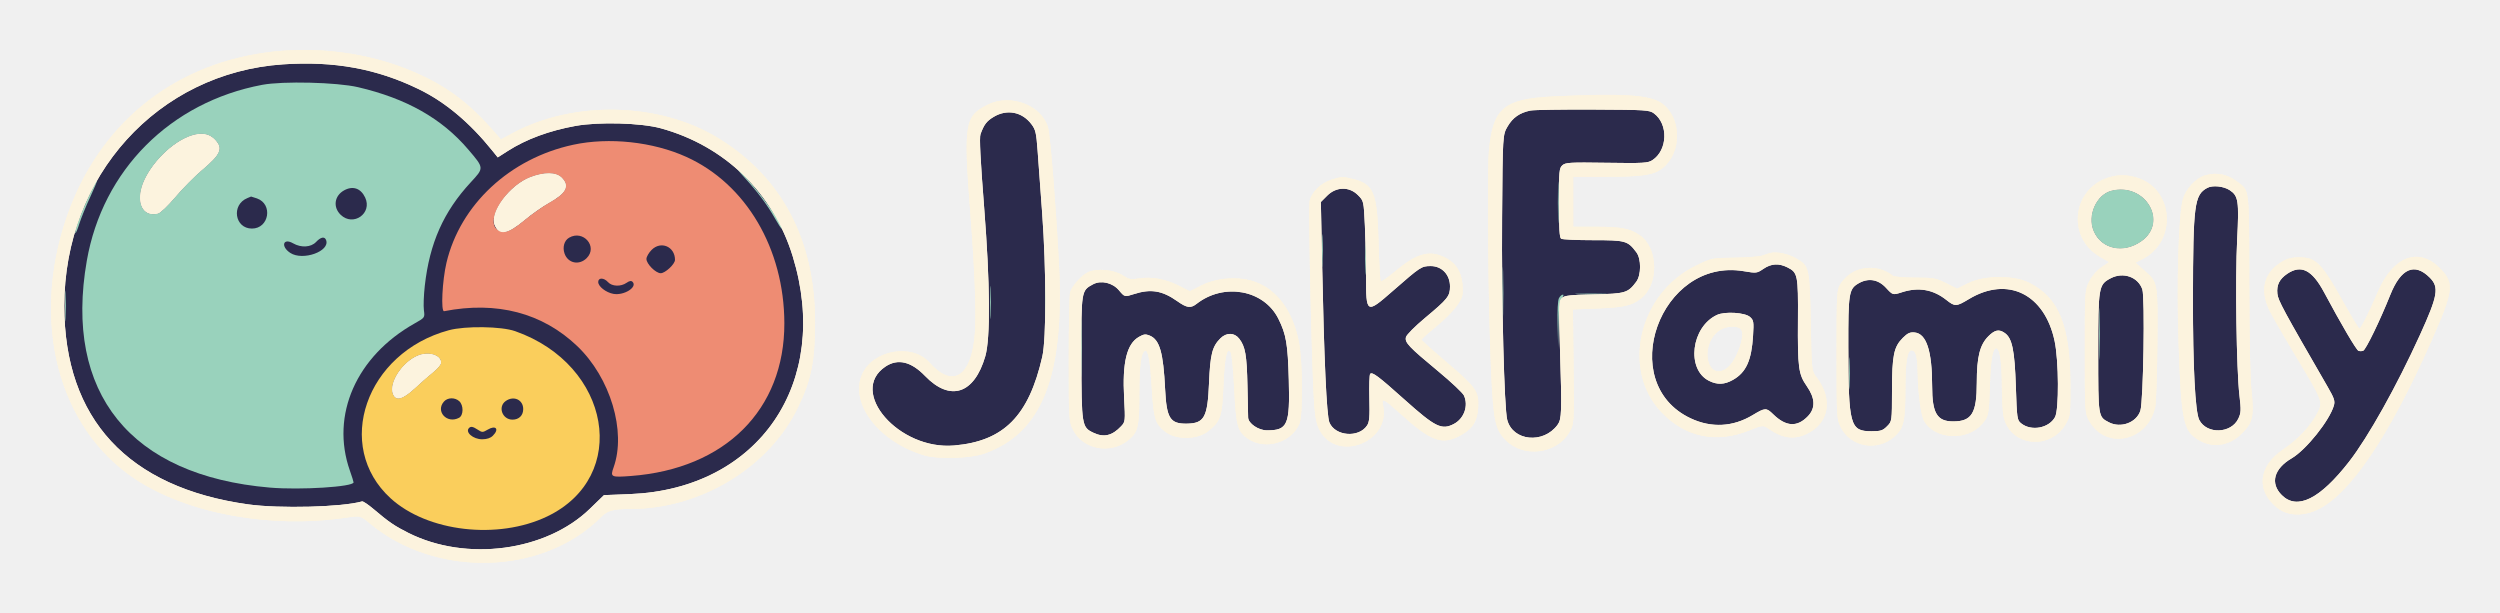
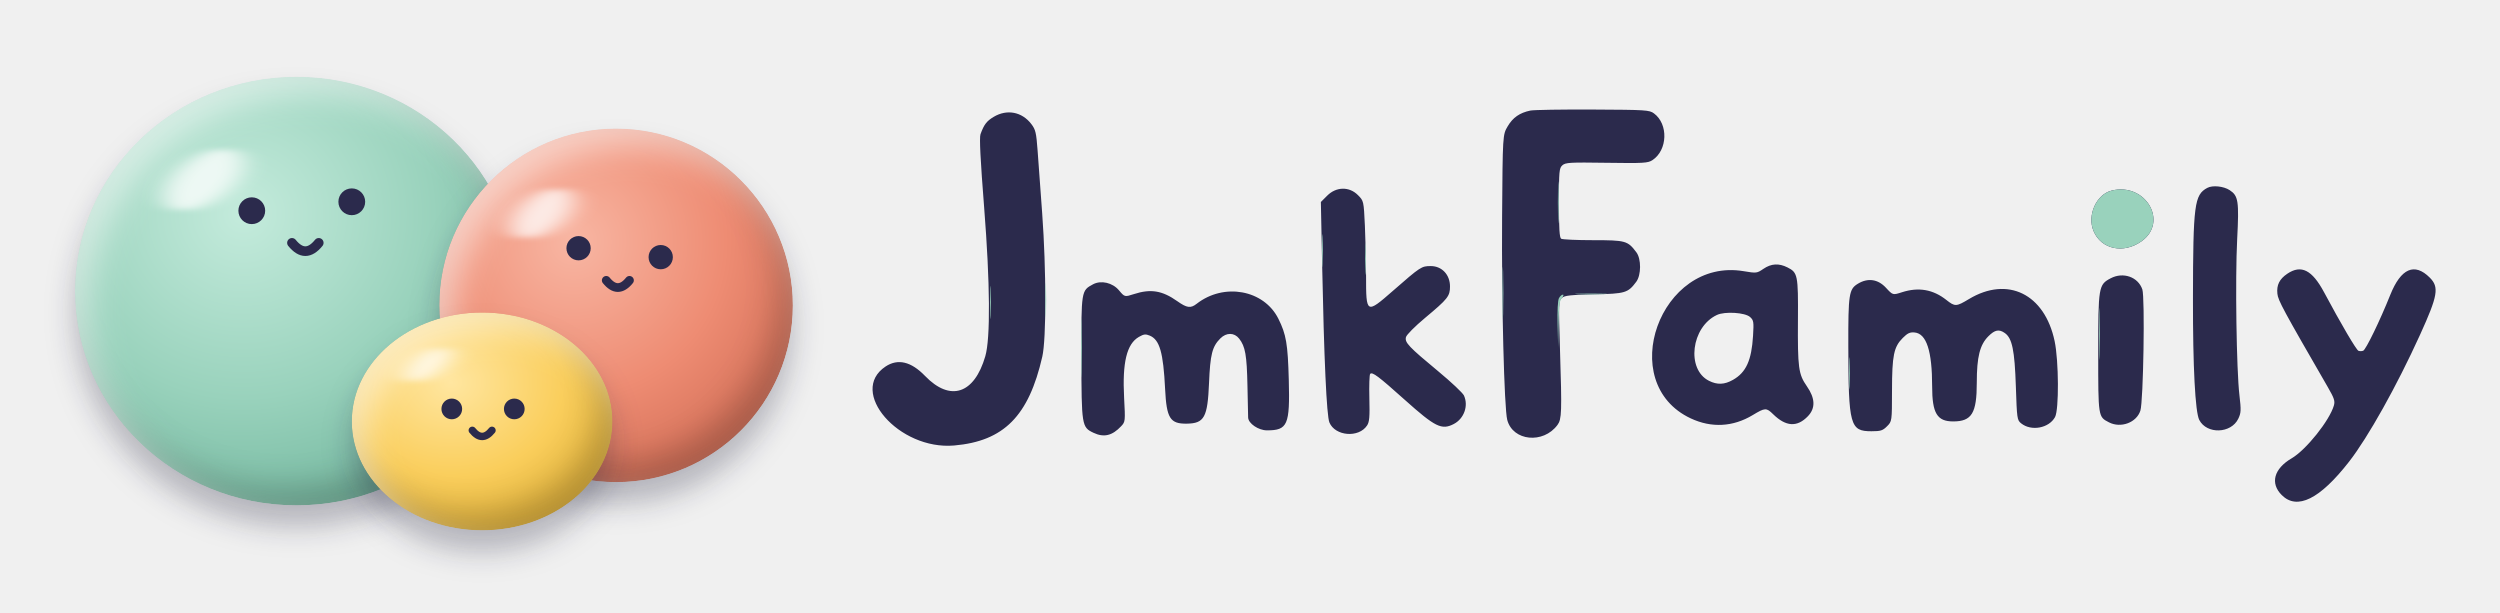
<svg xmlns="http://www.w3.org/2000/svg" viewBox="0 0 1400 343" role="img" aria-label="JmkFamily">
+   <defs>
+     <radialGradient id="lgt" cx="38%" cy="32%" r="78%">
+       <stop offset="0" stop-color="#C4EBDC" />
+       <stop offset=".55" stop-color="#99D2BC" />
+       <stop offset="1" stop-color="#6FB49B" />
+     </radialGradient>
+     <radialGradient id="lgc" cx="38%" cy="32%" r="78%">
+       <stop offset="0" stop-color="#F8B6A3" />
+       <stop offset=".55" stop-color="#EE8C73" />
+       <stop offset="1" stop-color="#CF6A52" />
+     </radialGradient>
+     <radialGradient id="lgy" cx="38%" cy="32%" r="78%">
+       <stop offset="0" stop-color="#FFE6A0" />
+       <stop offset=".55" stop-color="#FACE5C" />
+       <stop offset="1" stop-color="#DFAE33" />
+     </radialGradient>
+     <filter id="lclay" x="-20%" y="-20%" width="140%" height="150%" color-interpolation-filters="sRGB">
+       <feGaussianBlur in="SourceAlpha" stdDeviation="9" result="b" />
+       <feOffset in="b" dx="-7" dy="-9" result="o1" />
+       <feComposite in="SourceAlpha" in2="o1" operator="out" result="sh" />
+       <feFlood flood-color="#000" flood-opacity=".22" />
+       <feComposite in2="sh" operator="in" result="inShadow" />
+       <feOffset in="b" dx="8" dy="10" result="o2" />
+       <feComposite in="SourceAlpha" in2="o2" operator="out" result="hl" />
+       <feFlood flood-color="#fff" flood-opacity=".55" />
+       <feComposite in2="hl" operator="in" result="inLight" />
+       <feMerge>
+         <feMergeNode in="SourceGraphic" />
+         <feMergeNode in="inShadow" />
+         <feMergeNode in="inLight" />
+       </feMerge>
+       <feComposite in2="SourceAlpha" operator="in" />
+     </filter>
+     <filter id="ldrop" x="-30%" y="-30%" width="160%" height="170%">
+       <feGaussianBlur stdDeviation="8" />
+     </filter>
+     <filter id="lsoft" x="-50%" y="-50%" width="200%" height="200%">
+       <feGaussianBlur stdDeviation="5" />
+     </filter>
+   </defs>
  <g id="symbol">
-     <path fill="#FCF3DE" fill-rule="evenodd" d="M 148.500 29.479 C 95.576 36.925, 55.227 70.210, 37.546 121.008 C 17.051 179.887, 32.443 239.487, 75.539 268.126 C 104.832 287.593, 151.175 296.136, 193.686 289.906 C 201.872 288.707, 201.872 288.707, 206.948 292.956 C 243.930 323.919, 304.122 322.303, 336.659 289.474 C 340.242 285.858, 343.377 285, 352.994 285 C 392.405 285, 430.781 261.692, 446.960 227.928 C 454.282 212.647, 456.347 202.414, 456.429 181 C 456.607 134.659, 437.874 99.001, 401.878 77.161 C 369.103 57.277, 321.608 56.141, 287.331 74.424 L 280.500 78.067 277.652 74.784 C 263.020 57.914, 250.685 48.580, 232.497 40.615 C 207.177 29.526, 176.793 25.498, 148.500 29.479" />
-     <path fill="#2B2A4C" fill-rule="evenodd" d="M 158.500 36.032 C 88.375 40.766, 35.967 98.660, 36.006 171.349 C 36.039 234.639, 71.651 273.063, 138.977 282.453 C 156.636 284.916, 191.506 284.008, 202.770 280.792 C 203.333 280.632, 206.203 282.547, 209.147 285.048 C 217.701 292.316, 221.039 294.597, 228.818 298.488 C 261.174 314.676, 305.728 308.741, 330.274 284.973 L 338.216 277.283 352.858 276.697 C 424.957 273.814, 465.698 214.214, 443.908 143.500 C 432.947 107.930, 405.937 81.724, 370.054 71.845 C 359.021 68.808, 335.426 68.147, 322.312 70.508 C 307.647 73.149, 294.690 77.938, 284.393 84.525 L 278.741 88.141 275.663 84.321 C 262.968 68.563, 249.261 57.107, 234.535 49.945 C 210.901 38.453, 187.116 34.101, 158.500 36.032 M 103.216 77.580 C 92.190 83.074, 81.255 96.034, 78.948 106.340 C 76.897 115.509, 81.132 121.439, 88.425 119.608 C 89.806 119.261, 94.029 115.232, 98.233 110.250 C 102.293 105.437, 108.932 98.718, 112.986 95.319 C 123.769 86.275, 125.119 82.965, 120.077 77.923 C 116.229 74.075, 110.483 73.958, 103.216 77.580 M 297 99.213 C 285.461 103.638, 274.060 118.903, 276.998 125.994 C 279.524 132.094, 284.061 131.304, 293.947 123.045 C 297.785 119.838, 303.851 115.578, 307.426 113.579 C 317.188 108.119, 319.206 104.115, 314.545 99.455 C 311.403 96.313, 304.801 96.222, 297 99.213 M 234.202 199.049 C 225.380 202.589, 217.651 214.321, 220.026 220.568 C 221.634 224.798, 225.503 223.770, 232.507 217.250 C 235.905 214.088, 240.555 210.012, 242.842 208.194 C 245.129 206.375, 247 204.082, 247 203.099 C 247 198.841, 240.134 196.669, 234.202 199.049" />
-     <path fill="#99D2BC" fill-rule="evenodd" d="M 146.834 47.508 C 95.385 57.209, 57.466 95.245, 48.609 146.037 C 35.688 220.130, 73.041 266.394, 151.164 273.057 C 168.179 274.508, 198 272.633, 198 270.113 C 198 269.738, 197.070 266.784, 195.933 263.549 C 185.003 232.452, 199.518 199.475, 232.223 181.100 C 237.946 177.884, 237.946 177.884, 237.381 173.692 C 237.070 171.386, 237.298 165.225, 237.888 160 C 240.585 136.102, 248.383 118.551, 263.608 102.106 C 271.143 93.967, 271.162 94.207, 262.210 83.703 C 247.427 66.355, 227.585 55.139, 200.500 48.821 C 188.668 46.060, 158.435 45.321, 146.834 47.508 M 103.216 77.580 C 92.190 83.074, 81.255 96.034, 78.948 106.340 C 76.897 115.509, 81.132 121.439, 88.425 119.608 C 89.806 119.261, 94.029 115.232, 98.233 110.250 C 102.293 105.437, 108.932 98.718, 112.986 95.319 C 123.769 86.275, 125.119 82.965, 120.077 77.923 C 116.229 74.075, 110.483 73.958, 103.216 77.580 M 416.774 99.264 C 424.325 107.523, 429.684 114.699, 433.957 122.270 C 435.736 125.422, 437.403 128, 437.663 128 C 440.341 128, 423.072 104.115, 414.888 96.500 C 412.228 94.024, 412.946 95.077, 416.774 99.264 M 49.569 110.250 C 45.085 119.910, 41.494 129.828, 42.219 130.553 C 42.452 130.785, 43.452 128.394, 44.441 125.238 C 45.431 122.082, 48.180 115.338, 50.552 110.250 C 52.923 105.162, 54.638 101, 54.363 101 C 54.088 101, 51.931 105.162, 49.569 110.250 M 192.775 106.559 C 187.241 109.562, 186.317 116.014, 190.805 120.313 C 197.866 127.078, 208.662 119.411, 204.481 110.601 C 202.030 105.436, 197.639 103.919, 192.775 106.559 M 138.500 110.945 C 129.401 114.670, 131.421 128, 141.085 128 C 150.713 128, 152.984 114.282, 143.881 111.108 C 142.132 110.499, 140.656 110.029, 140.601 110.063 C 140.545 110.098, 139.600 110.495, 138.500 110.945 M 177 135.500 C 174.150 138.534, 168.654 138.856, 164.124 136.257 C 158.512 133.036, 157.059 138.027, 162.560 141.631 C 169.581 146.232, 185.011 140.683, 182.608 134.422 C 181.789 132.287, 179.628 132.703, 177 135.500 M 36.395 171.500 C 36.396 179.200, 36.553 182.218, 36.743 178.206 C 36.934 174.195, 36.932 167.895, 36.741 164.206 C 36.549 160.518, 36.393 163.800, 36.395 171.500" />
-     <path fill="#EE8C73" fill-rule="evenodd" d="M 321 81.059 C 285.542 88.695, 257.720 114.588, 250.028 147.112 C 247.659 157.126, 246.802 174.636, 248.699 174.267 C 278.238 168.526, 303.747 175.217, 323.253 193.822 C 341.799 211.512, 350.817 241.583, 343.617 261.724 C 341.670 267.172, 342.128 267.399, 353.350 266.550 C 406.106 262.561, 439.353 229.443, 439.238 180.997 C 439.140 139.262, 417.807 103.030, 384.421 87.892 C 365.644 79.378, 341.091 76.733, 321 81.059 M 297 99.213 C 282.595 104.737, 270.639 125.144, 279.454 129.161 C 283.100 130.822, 285.978 129.607, 294.082 122.983 C 298.162 119.648, 304.296 115.350, 307.713 113.432 C 317.185 108.114, 319.161 104.070, 314.545 99.455 C 311.403 96.313, 304.801 96.222, 297 99.213 M 318.695 133.111 C 315.980 134.690, 314.905 138.429, 316.144 141.984 C 318.050 147.452, 324.340 148.751, 328.545 144.545 C 334.947 138.144, 326.632 128.493, 318.695 133.111 M 364.923 139.923 C 363.315 141.531, 362 143.815, 362 145 C 362 147.784, 367.216 153, 370 153 C 372.532 153, 378 147.881, 378 145.511 C 378 138.090, 370.122 134.724, 364.923 139.923 M 335 157.927 C 335 160.406, 339.292 163.776, 343.440 164.555 C 349.361 165.666, 357.178 160.778, 354.217 157.817 C 353.486 157.086, 352.471 157.257, 350.862 158.384 C 347.666 160.623, 342.707 160.439, 340.500 158 C 338.156 155.410, 335 155.369, 335 157.927" />
-     <path fill="#FACE5C" fill-rule="evenodd" d="M 251.322 184.935 C 204.864 197.480, 186.735 249.795, 218.717 279.024 C 239.325 297.859, 278.841 302.443, 306.441 289.199 C 353.005 266.856, 342.194 204.340, 288.500 185.456 C 280.726 182.722, 260.562 182.440, 251.322 184.935 M 234.202 199.049 C 225.380 202.589, 217.651 214.321, 220.026 220.568 C 221.634 224.798, 225.503 223.770, 232.507 217.250 C 235.905 214.088, 240.555 210.012, 242.842 208.194 C 245.129 206.375, 247 204.082, 247 203.099 C 247 198.841, 240.134 196.669, 234.202 199.049 M 248.655 224.829 C 243.674 230.332, 250.335 237.567, 257.066 233.965 C 259.611 232.603, 259.676 226.921, 257.171 224.655 C 254.756 222.469, 250.716 222.552, 248.655 224.829 M 283.223 224.557 C 278.645 227.763, 281.263 235, 287 235 C 290.617 235, 293 232.650, 293 229.084 C 293 223.860, 287.713 221.412, 283.223 224.557 M 262.667 239.667 C 260.327 242.006, 264.952 246, 270 246 C 272.667 246, 274.667 245.333, 276 244 C 279.739 240.261, 277.695 237.886, 273.083 240.610 C 270.349 242.225, 269.998 242.229, 267.616 240.668 C 264.861 238.863, 263.704 238.629, 262.667 239.667" />
-     <path fill="#FCF3DE" fill-rule="evenodd" d="M 148.500 29.479 C 95.576 36.925, 55.227 70.210, 37.546 121.008 C 17.051 179.887, 32.443 239.487, 75.539 268.126 C 104.832 287.593, 151.175 296.136, 193.686 289.906 C 201.872 288.707, 201.872 288.707, 206.948 292.956 C 243.930 323.919, 304.122 322.303, 336.659 289.474 C 340.242 285.858, 343.377 285, 352.994 285 C 392.405 285, 430.781 261.692, 446.960 227.928 C 454.282 212.647, 456.347 202.414, 456.429 181 C 456.607 134.659, 437.874 99.001, 401.878 77.161 C 369.103 57.277, 321.608 56.141, 287.331 74.424 L 280.500 78.067 277.652 74.784 C 263.020 57.914, 250.685 48.580, 232.497 40.615 C 207.177 29.526, 176.793 25.498, 148.500 29.479 M 158.500 36.032 C 88.375 40.766, 35.967 98.660, 36.006 171.349 C 36.039 234.639, 71.651 273.063, 138.977 282.453 C 156.636 284.916, 191.506 284.008, 202.770 280.792 C 203.333 280.632, 206.203 282.547, 209.147 285.048 C 217.701 292.316, 221.039 294.597, 228.818 298.488 C 261.174 314.676, 305.728 308.741, 330.274 284.973 L 338.216 277.283 352.858 276.697 C 424.957 273.814, 465.698 214.214, 443.908 143.500 C 432.947 107.930, 405.937 81.724, 370.054 71.845 C 359.021 68.808, 335.426 68.147, 322.312 70.508 C 307.647 73.149, 294.690 77.938, 284.393 84.525 L 278.741 88.141 275.663 84.321 C 262.968 68.563, 249.261 57.107, 234.535 49.945 C 210.901 38.453, 187.116 34.101, 158.500 36.032 M 103.216 77.580 C 92.190 83.074, 81.255 96.034, 78.948 106.340 C 76.897 115.509, 81.132 121.439, 88.425 119.608 C 89.806 119.261, 94.029 115.232, 98.233 110.250 C 102.293 105.437, 108.932 98.718, 112.986 95.319 C 123.769 86.275, 125.119 82.965, 120.077 77.923 C 116.229 74.075, 110.483 73.958, 103.216 77.580 M 297 99.213 C 285.461 103.638, 274.060 118.903, 276.998 125.994 C 279.524 132.094, 284.061 131.304, 293.947 123.045 C 297.785 119.838, 303.851 115.578, 307.426 113.579 C 317.188 108.119, 319.206 104.115, 314.545 99.455 C 311.403 96.313, 304.801 96.222, 297 99.213 M 234.202 199.049 C 225.380 202.589, 217.651 214.321, 220.026 220.568 C 221.634 224.798, 225.503 223.770, 232.507 217.250 C 235.905 214.088, 240.555 210.012, 242.842 208.194 C 245.129 206.375, 247 204.082, 247 203.099 C 247 198.841, 240.134 196.669, 234.202 199.049" />
+     <g>
+       <ellipse cx="166" cy="175" rx="124" ry="120" fill="#1E1D38" opacity="0.28" filter="url(#ldrop)" />
+       <ellipse cx="166" cy="163" rx="124" ry="120" fill="url(#lgt)" filter="url(#lclay)" />
+       <ellipse cx="113.92" cy="100.6" rx="24.8" ry="13.2" transform="rotate(-32 113.92 100.6)" fill="#fff" opacity=".75" filter="url(#lsoft)" />
+       <circle cx="141" cy="118" r="7.5" fill="#2B2A4C" />
+       <circle cx="197" cy="113" r="7.5" fill="#2B2A4C" />
+       <path d="M163.5 136 Q171 145.3 178.5 136" fill="none" stroke="#2B2A4C" stroke-width="5.4" stroke-linecap="round" />
+     </g>
+     <g>
+       <ellipse cx="345" cy="183" rx="99" ry="99" fill="#1E1D38" opacity="0.28" filter="url(#ldrop)" />
+       <ellipse cx="345" cy="171" rx="99" ry="99" fill="url(#lgc)" filter="url(#lclay)" />
+       <ellipse cx="303.42" cy="119.52" rx="19.8" ry="10.89" transform="rotate(-32 303.42 119.52)" fill="#fff" opacity=".75" filter="url(#lsoft)" />
+       <circle cx="324" cy="139" r="6.8" fill="#2B2A4C" />
+       <circle cx="370" cy="144" r="6.8" fill="#2B2A4C" />
+       <path d="M339.5 157 Q346 165.06 352.5 157" fill="none" stroke="#2B2A4C" stroke-width="4.896" stroke-linecap="round" />
+     </g>
+     <g>
+       <ellipse cx="270" cy="248" rx="73" ry="61" fill="#1E1D38" opacity="0.28" filter="url(#ldrop)" />
+       <ellipse cx="270" cy="236" rx="73" ry="61" fill="url(#lgy)" filter="url(#lclay)" />
+       <ellipse cx="239.34" cy="204.28" rx="14.6" ry="6.71" transform="rotate(-32 239.34 204.28)" fill="#fff" opacity=".75" filter="url(#lsoft)" />
+       <circle cx="253" cy="229" r="5.8" fill="#2B2A4C" />
+       <circle cx="288" cy="229" r="5.8" fill="#2B2A4C" />
+       <path d="M264.5 241 Q270 247.82 275.5 241" fill="none" stroke="#2B2A4C" stroke-width="4.176" stroke-linecap="round" />
+     </g>
  </g>
  <g id="wordmark">
-     <path fill="#FCF3DE" fill-rule="evenodd" d="M 869.908 54.023 C 841.984 55.384, 835.845 60.632, 833.786 84.905 C 832.667 98.092, 833.454 174.153, 835.069 209 C 836.312 235.810, 837.377 240.640, 843.360 246.624 C 853.266 256.530, 871.677 254.210, 878.759 242.163 C 881.500 237.500, 881.500 237.500, 881.169 205.393 L 880.839 173.286 894.669 172.736 C 909.231 172.158, 913.503 171.205, 918.648 167.389 C 929.082 159.650, 928.830 138.921, 918.215 131.694 C 912.697 127.938, 907.863 127.012, 893.750 127.006 L 881 127 881 113 L 881 99 898.864 99 C 919.740 99, 926.121 98.041, 930.990 94.172 C 942.113 85.336, 941.807 65.705, 930.423 57.763 C 923.753 53.110, 908.268 52.153, 869.908 54.023 M 553.168 58.603 C 540.117 65.107, 539.508 69.041, 543.511 121 C 545.912 152.166, 546.776 175.772, 545.921 186.816 C 544.045 211.028, 533.542 217.731, 520.500 203.040 C 510.835 192.154, 489.052 195.870, 482.880 209.459 C 475.449 225.818, 492.291 247.704, 518 255.095 C 525.567 257.271, 543.353 256.723, 550.962 254.080 C 583.551 242.762, 596.232 210.707, 593 147.820 C 591.350 115.729, 588.187 76.012, 586.922 71.500 C 583.396 58.926, 565.920 52.249, 553.168 58.603 M 1235 98.165 C 1229.823 99.622, 1224.208 105.559, 1222.469 111.418 C 1220.011 119.692, 1218.845 157.797, 1220.001 192.022 C 1221.478 235.765, 1222.644 241.363, 1231.336 246.457 C 1239.158 251.041, 1248.192 249.760, 1255.075 243.091 C 1261.557 236.811, 1262.389 233.303, 1260.838 218.805 C 1260.074 211.659, 1259.605 189.458, 1259.564 158.457 C 1259.493 104.063, 1259.845 107.004, 1252.771 101.665 C 1247.310 97.544, 1241.368 96.373, 1235 98.165 M 1182.500 98.935 C 1160.653 104.254, 1156.624 132.749, 1176.142 143.896 L 1181.159 146.761 1176.888 149.631 C 1174.201 151.436, 1171.669 154.342, 1170.061 157.469 C 1167.504 162.439, 1167.504 162.439, 1167.502 196.969 C 1167.500 231.500, 1167.500 231.500, 1170.241 236.163 C 1179.645 252.159, 1202.700 247.025, 1206.895 228 C 1207.441 225.525, 1207.991 209.550, 1208.118 192.500 C 1208.379 157.394, 1208.546 158.291, 1200.459 151.173 L 1195.851 147.117 1199.744 145.131 C 1219.436 135.085, 1217.391 105.684, 1196.568 99.471 C 1191.317 97.905, 1187.353 97.754, 1182.500 98.935 M 745.754 100.599 C 739.718 102.455, 734.333 107.733, 733.374 112.735 C 732.561 116.975, 734.693 210.730, 735.963 226.604 C 736.591 234.448, 737.345 237.898, 739.146 241.162 C 749.094 259.196, 778.962 247.316, 774.520 227.092 C 773.521 222.541, 774.847 223.163, 784.135 231.596 C 801.575 247.433, 807.803 249.587, 818.500 243.479 C 824.859 239.848, 827.393 235.620, 827.777 228 C 828.222 219.145, 826.598 216.852, 809.750 202.554 C 802.188 196.135, 796.027 190.573, 796.059 190.192 C 796.092 189.811, 799.945 186.350, 804.621 182.500 C 813.622 175.089, 818.931 168.337, 819.106 164.079 C 819.541 153.489, 815.928 146.957, 807.746 143.538 C 799.592 140.131, 792.700 142.357, 781.060 152.154 C 777.106 155.482, 773.570 157.903, 773.201 157.535 C 772.833 157.166, 772.276 147.107, 771.964 135.182 C 771.239 107.448, 769.297 102.921, 756.900 100.063 C 751.486 98.815, 751.567 98.811, 745.754 100.599 M 991.500 141.651 C 990.400 141.905, 988.324 142.566, 986.886 143.121 C 985.448 143.676, 978.473 144.213, 971.386 144.315 C 958.500 144.500, 958.500 144.500, 949.568 148.867 C 917.705 164.444, 907.769 207.084, 930.460 230.873 C 943.799 244.857, 961.071 248.443, 979.517 241.057 C 987.304 237.939, 987.304 237.939, 990.902 240.413 C 998.226 245.451, 1004.626 246.287, 1011.500 243.104 C 1024.257 237.198, 1026.726 223.678, 1017.301 211.331 C 1014.500 207.661, 1014.500 207.661, 1014 180.580 C 1013.433 149.890, 1013.214 148.934, 1005.744 144.635 C 1001.417 142.145, 995.098 140.821, 991.500 141.651 M 1279.500 145.659 C 1267.933 151.746, 1264.940 161.987, 1271.136 174.279 C 1272.861 177.700, 1278.953 188.286, 1284.673 197.803 C 1301.037 225.027, 1301.031 225.012, 1297.677 231.419 C 1293.876 238.678, 1286.878 246.104, 1278.500 251.768 C 1264.582 261.177, 1263.239 274.812, 1275.287 284.397 C 1281.110 289.029, 1289.868 289.326, 1298.287 285.175 C 1316.275 276.309, 1337.962 244.070, 1361.303 191.500 C 1374.019 162.859, 1374.561 158.733, 1366.680 150.549 C 1354.623 138.028, 1340.195 143.353, 1331.591 163.500 C 1326.548 175.307, 1322.152 184.004, 1321.236 183.985 C 1320.831 183.977, 1316.696 177.139, 1312.047 168.789 C 1303.136 152.785, 1299.490 147.822, 1294.901 145.449 C 1291.241 143.556, 1283.290 143.664, 1279.500 145.659 M 1038.168 152.146 C 1035.627 153.404, 1032.734 155.959, 1031.168 158.328 C 1028.500 162.365, 1028.500 162.365, 1028.503 198.433 C 1028.507 234.188, 1028.527 234.541, 1030.839 239.243 C 1036.327 250.402, 1051.452 253.007, 1060.947 244.429 C 1066.061 239.809, 1066.999 235.774, 1067.006 218.384 C 1067.012 202.110, 1068.102 195.680, 1070.770 196.194 C 1072.958 196.616, 1073.779 199.966, 1073.908 209 C 1074.074 220.579, 1075.743 232.756, 1077.595 235.891 C 1083.645 246.134, 1101.440 247.097, 1109.751 237.631 C 1113.711 233.121, 1113.763 232.865, 1114.365 215 C 1114.839 200.956, 1115.900 195, 1117.928 195 C 1119.828 195, 1120.989 202.654, 1121.038 215.500 C 1121.065 222.650, 1121.466 230.461, 1121.929 232.858 C 1125.277 250.188, 1148.687 252.728, 1157.259 236.692 C 1159.354 232.773, 1159.494 231.327, 1159.408 214.500 C 1159.241 182.021, 1152.794 166.448, 1136.125 158.262 C 1127.442 153.998, 1111.145 154.151, 1102.212 158.580 L 1096 161.659 1089.783 158.580 C 1083.974 155.702, 1082.832 155.498, 1072.408 155.476 C 1065.820 155.462, 1060.687 155.002, 1059.875 154.351 C 1053.900 149.566, 1045.172 148.679, 1038.168 152.146 M 609.481 152.339 C 605.727 154.043, 600.282 160.134, 599.264 163.768 C 598.844 165.271, 598.500 182.025, 598.500 201 C 598.500 234.099, 598.587 235.687, 600.631 240.108 C 606.017 251.754, 621.916 254.831, 632.161 246.211 C 637.298 241.888, 637.999 238.838, 638.006 220.782 C 638.011 205.224, 638.941 197.773, 641.039 196.476 C 642.887 195.334, 644.022 201.274, 644.974 217.070 C 646.011 234.271, 646.794 236.966, 652.041 241.381 C 658.123 246.498, 670.362 246.482, 676.713 241.349 C 683.605 235.778, 684.397 233.383, 685.123 215.899 C 685.792 199.815, 687.159 193.745, 689.265 197.509 C 689.828 198.515, 690.688 207.699, 691.177 217.919 C 692.163 238.541, 693.050 241.717, 698.949 245.726 C 708.537 252.242, 723.219 247.901, 727.677 237.231 C 729.697 232.396, 729.542 203.109, 727.437 191.898 C 724.211 174.717, 715.558 162.603, 703.202 157.970 C 694.251 154.614, 681.581 155.385, 672.855 159.817 L 666.325 163.135 660.196 160.020 C 652.811 156.268, 644.888 154.822, 637.825 155.939 C 633.124 156.682, 632.209 156.505, 628.684 154.172 C 623.990 151.066, 614.322 150.143, 609.481 152.339 M 961.941 185.703 C 951.285 194.670, 956.607 214.390, 967.393 205.905 C 972.560 201.841, 977.586 187.616, 974.969 184.462 C 972.855 181.915, 965.624 182.604, 961.941 185.703" />
    <path fill="#2B2A4C" fill-rule="evenodd" d="M 857 61.917 C 851.025 63.156, 847.188 65.824, 844.289 70.756 C 841.500 75.500, 841.500 75.500, 841.173 121.500 C 840.835 168.979, 842.351 228.727, 844.057 235.159 C 847.207 247.033, 864.223 248.731, 872.192 237.966 C 874.568 234.757, 874.696 230.925, 873.601 196 C 872.777 169.740, 872.823 168.425, 874.619 166.846 C 876.163 165.489, 879.396 165.131, 892.677 164.846 C 910.239 164.470, 911.631 164.054, 916.325 157.766 C 919.103 154.046, 919.147 145.013, 916.406 141.341 C 911.537 134.821, 910.401 134.500, 892.165 134.500 C 882.999 134.500, 874.938 134.136, 874.250 133.691 C 873.321 133.090, 873 127.927, 873 113.596 C 873 95.829, 873.152 94.173, 874.925 92.568 C 876.662 90.996, 879.091 90.858, 899.709 91.163 C 920.399 91.468, 922.829 91.329, 925.331 89.696 C 933.878 84.117, 934.372 69.503, 926.217 63.500 C 923.647 61.608, 921.795 61.492, 892 61.345 C 874.675 61.260, 858.925 61.517, 857 61.917 M 556.454 65.445 C 552.501 67.814, 551.038 69.742, 549.074 75.174 C 548.400 77.040, 549.019 89.446, 551.121 116.174 C 554.461 158.633, 554.698 189.404, 551.764 199.500 C 545.599 220.716, 532.102 225.115, 518 210.502 C 510.224 202.445, 502.787 200.680, 495.898 205.258 C 474.775 219.295, 503.369 252.189, 534.337 249.478 C 562.163 247.042, 576.089 232.996, 583.693 199.698 C 585.964 189.754, 585.932 151.090, 583.628 119.500 C 582.665 106.300, 581.505 90.433, 581.050 84.241 C 580.318 74.281, 579.916 72.578, 577.560 69.489 C 572.300 62.594, 563.896 60.983, 556.454 65.445 M 1236.096 105.211 C 1228.834 109.106, 1228.142 114.442, 1228.056 167.170 C 1227.994 205.373, 1229.314 230.773, 1231.590 235.173 C 1235.801 243.317, 1249.468 242.856, 1253.463 234.436 C 1254.999 231.200, 1255.069 229.706, 1254.082 221.336 C 1252.411 207.166, 1251.670 156.138, 1252.813 134.003 C 1253.920 112.583, 1253.476 109.668, 1248.622 106.488 C 1245.209 104.252, 1239.054 103.624, 1236.096 105.211 M 743.242 109.558 L 739.684 113.116 740.365 146.808 C 741.467 201.327, 742.907 232.841, 744.466 236.573 C 747.692 244.294, 760.923 245.346, 765.572 238.250 C 766.877 236.258, 767.111 233.448, 766.845 222.979 C 766.665 215.922, 766.870 209.797, 767.299 209.367 C 768.527 208.140, 771.821 210.611, 786.657 223.890 C 803.741 239.181, 807.325 240.952, 814.094 237.451 C 819.869 234.465, 822.446 227.268, 819.811 221.483 C 819.156 220.048, 812.744 214.002, 805.561 208.049 C 788.837 194.189, 786.581 191.806, 787.336 188.798 C 787.667 187.479, 792.332 182.784, 798.083 177.983 C 810.827 167.343, 812 165.862, 812 160.400 C 812 153.830, 807.441 149, 801.241 149 C 796.029 149, 795.540 149.320, 780.045 162.862 C 765.118 175.908, 765 175.843, 765 154.576 C 765 146.733, 764.702 134.058, 764.339 126.408 C 763.677 112.500, 763.677 112.500, 760.439 109.250 C 755.578 104.373, 748.297 104.503, 743.242 109.558 M 1182.500 106.733 C 1173.944 108.875, 1168.701 120.563, 1172.364 129.329 C 1176.665 139.622, 1189.091 142.308, 1199.220 135.134 C 1214.558 124.273, 1201.441 101.990, 1182.500 106.733 M 987.527 150.546 C 983.855 153.038, 983.617 153.066, 976.440 151.860 C 929.671 144.002, 904.375 214.434, 946.831 234.302 C 958.441 239.735, 970.481 239.093, 981.506 232.454 C 988.489 228.249, 989.136 228.223, 992.983 231.983 C 1000.154 238.993, 1006.426 239.340, 1012.445 233.058 C 1016.738 228.577, 1016.542 223.062, 1011.852 216.318 C 1007.127 209.525, 1006.671 206.120, 1006.847 179 C 1007.008 154.030, 1006.728 152.631, 1000.986 149.752 C 996.132 147.317, 991.919 147.566, 987.527 150.546 M 1280.912 153.280 C 1276.472 156.273, 1274.822 159.595, 1275.339 164.500 C 1275.737 168.265, 1278.448 173.286, 1303.594 216.819 C 1307.163 222.997, 1307.690 224.595, 1306.978 227.077 C 1304.569 235.475, 1291.455 251.891, 1283.367 256.631 C 1273.373 262.487, 1271.162 270.624, 1277.769 277.231 C 1286.391 285.852, 1299.132 279.537, 1315.477 258.543 C 1326.169 244.808, 1342.144 216.249, 1355.214 187.500 C 1365.228 165.473, 1366.019 160.819, 1360.659 155.459 C 1352.125 146.925, 1344.508 150.259, 1338.554 165.135 C 1332.756 179.620, 1324.894 195.827, 1323.382 196.407 C 1322.622 196.699, 1321.436 196.721, 1320.746 196.456 C 1319.528 195.989, 1311.128 181.695, 1301.470 163.654 C 1294.770 151.141, 1288.661 148.058, 1280.912 153.280 M 1181.984 155.835 C 1175.192 159.412, 1175.003 160.536, 1175.002 197.527 C 1175 233.685, 1174.952 233.372, 1181.011 236.506 C 1187.658 239.943, 1196.458 236.672, 1198.612 229.963 C 1200.295 224.721, 1201.230 166.440, 1199.702 162.035 C 1197.282 155.059, 1188.976 152.153, 1181.984 155.835 M 1040.381 158.910 C 1035.412 161.939, 1034.995 164.683, 1035.054 193.899 C 1035.144 238.314, 1036.011 241.500, 1048 241.500 C 1053.176 241.500, 1054.317 241.137, 1056.727 238.726 C 1059.500 235.951, 1059.500 235.951, 1059.523 218.726 C 1059.548 199.010, 1060.515 194.285, 1065.555 189.245 C 1068.247 186.553, 1069.591 185.932, 1072.184 186.184 C 1078.842 186.831, 1082 196.547, 1082 216.382 C 1082 231.402, 1084.759 236, 1093.772 236 C 1104.202 236, 1107 231.406, 1107 214.280 C 1107 199.910, 1108.704 193.096, 1113.497 188.303 C 1117.120 184.680, 1119.443 184.221, 1122.679 186.488 C 1126.813 189.383, 1128.208 196.103, 1128.877 216.341 C 1129.477 234.480, 1129.586 235.252, 1131.821 237.059 C 1137.485 241.639, 1147.393 239.818, 1150.819 233.567 C 1153.074 229.454, 1152.927 202.091, 1150.591 191.024 C 1145.013 164.593, 1124.279 154.428, 1102.588 167.489 C 1095.495 171.760, 1094.783 171.788, 1089.984 167.988 C 1082.533 162.086, 1074.366 160.664, 1065.105 163.655 C 1059.979 165.310, 1059.979 165.310, 1056.143 161.155 C 1051.658 156.297, 1045.990 155.489, 1040.381 158.910 M 612.096 159.209 C 605.479 162.764, 605.493 162.680, 605.572 200.332 C 605.653 238.436, 605.783 239.246, 612.357 242.365 C 618.170 245.124, 622.874 244.001, 627.856 238.667 C 630.170 236.191, 630.200 235.903, 629.504 222.822 C 628.448 202.970, 630.963 192.591, 637.779 188.669 C 640.505 187.100, 641.528 186.976, 643.839 187.933 C 649.407 190.240, 651.449 197.331, 652.461 217.882 C 653.267 234.232, 655.246 237.389, 664.603 237.247 C 674.423 237.099, 676.260 233.743, 677.058 214.500 C 677.725 198.438, 678.831 194.078, 683.400 189.510 C 686.787 186.122, 691.199 186.167, 693.912 189.616 C 697.373 194.015, 698.224 198.835, 698.573 216 C 698.757 225.075, 698.929 233.097, 698.954 233.827 C 699.069 237.137, 704.733 241, 709.473 241 C 721.096 241, 722.398 237.998, 721.722 212.756 C 721.182 192.608, 720.274 187.273, 715.890 178.494 C 707.786 162.268, 685.420 158.185, 670.115 170.137 C 666.753 172.764, 664.682 172.479, 659.252 168.643 C 650.842 162.702, 644.408 161.650, 635.018 164.683 C 629.807 166.366, 629.807 166.366, 626.634 162.586 C 623.035 158.299, 616.580 156.800, 612.096 159.209 M 961.500 176.368 C 947.069 183.084, 944.188 206.802, 957.020 213.248 C 961.676 215.588, 965.683 215.430, 970.470 212.718 C 977.814 208.559, 980.882 201.810, 981.709 188 C 982.176 180.187, 982.041 179.341, 980.035 177.529 C 977.235 174.998, 965.960 174.293, 961.500 176.368" />
    <path fill="#99D2BC" fill-rule="evenodd" d="M 872.417 113.500 C 872.418 123.950, 872.566 128.089, 872.746 122.698 C 872.926 117.307, 872.925 108.757, 872.744 103.698 C 872.563 98.639, 872.416 103.050, 872.417 113.500 M 1182.500 106.733 C 1173.944 108.875, 1168.701 120.563, 1172.364 129.329 C 1176.665 139.622, 1189.091 142.308, 1199.220 135.134 C 1214.558 124.273, 1201.441 101.990, 1182.500 106.733 M 740.400 140.500 C 740.401 148.750, 740.556 151.992, 740.744 147.704 C 740.932 143.417, 740.931 136.667, 740.742 132.704 C 740.552 128.742, 740.399 132.250, 740.400 140.500 M 764.397 145 C 764.397 152.975, 764.553 156.238, 764.743 152.250 C 764.932 148.262, 764.932 141.738, 764.743 137.750 C 764.553 133.762, 764.397 137.025, 764.397 145 M 841.430 164 C 841.430 176.925, 841.573 182.213, 841.747 175.750 C 841.921 169.287, 841.921 158.712, 841.747 152.250 C 841.573 145.787, 841.430 151.075, 841.430 164 M 585.402 168 C 585.402 176.525, 585.556 180.012, 585.743 175.750 C 585.931 171.488, 585.931 164.512, 585.743 160.250 C 585.556 155.988, 585.402 159.475, 585.402 168 M 554.400 169.500 C 554.401 177.750, 554.556 180.992, 554.744 176.704 C 554.932 172.417, 554.931 165.667, 554.742 161.704 C 554.552 157.742, 554.399 161.250, 554.400 169.500 M 883.750 164.743 C 887.737 164.932, 894.263 164.932, 898.250 164.743 C 902.237 164.553, 898.975 164.397, 891 164.397 C 883.025 164.397, 879.763 164.553, 883.750 164.743 M 1175.430 187 C 1175.430 199.925, 1175.573 205.213, 1175.747 198.750 C 1175.921 192.287, 1175.921 181.712, 1175.747 175.250 C 1175.573 168.787, 1175.430 174.075, 1175.430 187 M 873.005 166.990 C 872.360 168.197, 872.063 174.005, 872.253 181.740 L 872.565 194.500 872.783 181.579 C 872.958 171.173, 873.322 168.301, 874.655 166.829 C 875.588 165.798, 875.821 165, 875.190 165 C 874.574 165, 873.591 165.896, 873.005 166.990 M 605.438 194.500 C 605.437 209.350, 605.576 215.564, 605.747 208.310 C 605.918 201.055, 605.918 188.905, 605.748 181.310 C 605.578 173.714, 605.438 179.650, 605.438 194.500 M 1035.397 209 C 1035.397 216.975, 1035.553 220.238, 1035.743 216.250 C 1035.932 212.262, 1035.932 205.738, 1035.743 201.750 C 1035.553 197.762, 1035.397 201.025, 1035.397 209" />
-     <path fill="#FCF3DE" fill-rule="evenodd" d="M 869.908 54.023 C 841.984 55.384, 835.845 60.632, 833.786 84.905 C 832.667 98.092, 833.454 174.153, 835.069 209 C 836.312 235.810, 837.377 240.640, 843.360 246.624 C 853.266 256.530, 871.677 254.210, 878.759 242.163 C 881.500 237.500, 881.500 237.500, 881.169 205.393 L 880.839 173.286 894.669 172.736 C 909.231 172.158, 913.503 171.205, 918.648 167.389 C 929.082 159.650, 928.830 138.921, 918.215 131.694 C 912.697 127.938, 907.863 127.012, 893.750 127.006 L 881 127 881 113 L 881 99 898.864 99 C 919.740 99, 926.121 98.041, 930.990 94.172 C 942.113 85.336, 941.807 65.705, 930.423 57.763 C 923.753 53.110, 908.268 52.153, 869.908 54.023 M 553.168 58.603 C 540.117 65.107, 539.508 69.041, 543.511 121 C 545.912 152.166, 546.776 175.772, 545.921 186.816 C 544.045 211.028, 533.542 217.731, 520.500 203.040 C 510.835 192.154, 489.052 195.870, 482.880 209.459 C 475.449 225.818, 492.291 247.704, 518 255.095 C 525.567 257.271, 543.353 256.723, 550.962 254.080 C 583.551 242.762, 596.232 210.707, 593 147.820 C 591.350 115.729, 588.187 76.012, 586.922 71.500 C 583.396 58.926, 565.920 52.249, 553.168 58.603 M 857 61.917 C 851.025 63.156, 847.188 65.824, 844.289 70.756 C 841.500 75.500, 841.500 75.500, 841.173 121.500 C 840.835 168.979, 842.351 228.727, 844.057 235.159 C 847.207 247.033, 864.223 248.731, 872.192 237.966 C 874.568 234.757, 874.696 230.925, 873.601 196 C 872.777 169.740, 872.823 168.425, 874.619 166.846 C 876.163 165.489, 879.396 165.131, 892.677 164.846 C 910.239 164.470, 911.631 164.054, 916.325 157.766 C 919.103 154.046, 919.147 145.013, 916.406 141.341 C 911.537 134.821, 910.401 134.500, 892.165 134.500 C 882.999 134.500, 874.938 134.136, 874.250 133.691 C 873.321 133.090, 873 127.927, 873 113.596 C 873 95.829, 873.152 94.173, 874.925 92.568 C 876.662 90.996, 879.091 90.858, 899.709 91.163 C 920.399 91.468, 922.829 91.329, 925.331 89.696 C 933.878 84.117, 934.372 69.503, 926.217 63.500 C 923.647 61.608, 921.795 61.492, 892 61.345 C 874.675 61.260, 858.925 61.517, 857 61.917 M 556.454 65.445 C 552.501 67.814, 551.038 69.742, 549.074 75.174 C 548.400 77.040, 549.019 89.446, 551.121 116.174 C 554.461 158.633, 554.698 189.404, 551.764 199.500 C 545.599 220.716, 532.102 225.115, 518 210.502 C 510.224 202.445, 502.787 200.680, 495.898 205.258 C 474.775 219.295, 503.369 252.189, 534.337 249.478 C 562.163 247.042, 576.089 232.996, 583.693 199.698 C 585.964 189.754, 585.932 151.090, 583.628 119.500 C 582.665 106.300, 581.505 90.433, 581.050 84.241 C 580.318 74.281, 579.916 72.578, 577.560 69.489 C 572.300 62.594, 563.896 60.983, 556.454 65.445 M 1235 98.165 C 1229.823 99.622, 1224.208 105.559, 1222.469 111.418 C 1220.011 119.692, 1218.845 157.797, 1220.001 192.022 C 1221.478 235.765, 1222.644 241.363, 1231.336 246.457 C 1239.158 251.041, 1248.192 249.760, 1255.075 243.091 C 1261.557 236.811, 1262.389 233.303, 1260.838 218.805 C 1260.074 211.659, 1259.605 189.458, 1259.564 158.457 C 1259.493 104.063, 1259.845 107.004, 1252.771 101.665 C 1247.310 97.544, 1241.368 96.373, 1235 98.165 M 1182.500 98.935 C 1160.653 104.254, 1156.624 132.749, 1176.142 143.896 L 1181.159 146.761 1176.888 149.631 C 1174.201 151.436, 1171.669 154.342, 1170.061 157.469 C 1167.504 162.439, 1167.504 162.439, 1167.502 196.969 C 1167.500 231.500, 1167.500 231.500, 1170.241 236.163 C 1179.645 252.159, 1202.700 247.025, 1206.895 228 C 1207.441 225.525, 1207.991 209.550, 1208.118 192.500 C 1208.379 157.394, 1208.546 158.291, 1200.459 151.173 L 1195.851 147.117 1199.744 145.131 C 1219.436 135.085, 1217.391 105.684, 1196.568 99.471 C 1191.317 97.905, 1187.353 97.754, 1182.500 98.935 M 745.754 100.599 C 739.718 102.455, 734.333 107.733, 733.374 112.735 C 732.561 116.975, 734.693 210.730, 735.963 226.604 C 736.591 234.448, 737.345 237.898, 739.146 241.162 C 749.094 259.196, 778.962 247.316, 774.520 227.092 C 773.521 222.541, 774.847 223.163, 784.135 231.596 C 801.575 247.433, 807.803 249.587, 818.500 243.479 C 824.859 239.848, 827.393 235.620, 827.777 228 C 828.222 219.145, 826.598 216.852, 809.750 202.554 C 802.188 196.135, 796.027 190.573, 796.059 190.192 C 796.092 189.811, 799.945 186.350, 804.621 182.500 C 813.622 175.089, 818.931 168.337, 819.106 164.079 C 819.541 153.489, 815.928 146.957, 807.746 143.538 C 799.592 140.131, 792.700 142.357, 781.060 152.154 C 777.106 155.482, 773.570 157.903, 773.201 157.535 C 772.833 157.166, 772.276 147.107, 771.964 135.182 C 771.239 107.448, 769.297 102.921, 756.900 100.063 C 751.486 98.815, 751.567 98.811, 745.754 100.599 M 1236.096 105.211 C 1228.834 109.106, 1228.142 114.442, 1228.056 167.170 C 1227.994 205.373, 1229.314 230.773, 1231.590 235.173 C 1235.801 243.317, 1249.468 242.856, 1253.463 234.436 C 1254.999 231.200, 1255.069 229.706, 1254.082 221.336 C 1252.411 207.166, 1251.670 156.138, 1252.813 134.003 C 1253.920 112.583, 1253.476 109.668, 1248.622 106.488 C 1245.209 104.252, 1239.054 103.624, 1236.096 105.211 M 743.242 109.558 L 739.684 113.116 740.365 146.808 C 741.467 201.327, 742.907 232.841, 744.466 236.573 C 747.692 244.294, 760.923 245.346, 765.572 238.250 C 766.877 236.258, 767.111 233.448, 766.845 222.979 C 766.665 215.922, 766.870 209.797, 767.299 209.367 C 768.527 208.140, 771.821 210.611, 786.657 223.890 C 803.741 239.181, 807.325 240.952, 814.094 237.451 C 819.869 234.465, 822.446 227.268, 819.811 221.483 C 819.156 220.048, 812.744 214.002, 805.561 208.049 C 788.837 194.189, 786.581 191.806, 787.336 188.798 C 787.667 187.479, 792.332 182.784, 798.083 177.983 C 810.827 167.343, 812 165.862, 812 160.400 C 812 153.830, 807.441 149, 801.241 149 C 796.029 149, 795.540 149.320, 780.045 162.862 C 765.118 175.908, 765 175.843, 765 154.576 C 765 146.733, 764.702 134.058, 764.339 126.408 C 763.677 112.500, 763.677 112.500, 760.439 109.250 C 755.578 104.373, 748.297 104.503, 743.242 109.558 M 1182.500 106.733 C 1173.944 108.875, 1168.701 120.563, 1172.364 129.329 C 1176.665 139.622, 1189.091 142.308, 1199.220 135.134 C 1214.558 124.273, 1201.441 101.990, 1182.500 106.733 M 991.500 141.651 C 990.400 141.905, 988.324 142.566, 986.886 143.121 C 985.448 143.676, 978.473 144.213, 971.386 144.315 C 958.500 144.500, 958.500 144.500, 949.568 148.867 C 917.705 164.444, 907.769 207.084, 930.460 230.873 C 943.799 244.857, 961.071 248.443, 979.517 241.057 C 987.304 237.939, 987.304 237.939, 990.902 240.413 C 998.226 245.451, 1004.626 246.287, 1011.500 243.104 C 1024.257 237.198, 1026.726 223.678, 1017.301 211.331 C 1014.500 207.661, 1014.500 207.661, 1014 180.580 C 1013.433 149.890, 1013.214 148.934, 1005.744 144.635 C 1001.417 142.145, 995.098 140.821, 991.500 141.651 M 1279.500 145.659 C 1267.933 151.746, 1264.940 161.987, 1271.136 174.279 C 1272.861 177.700, 1278.953 188.286, 1284.673 197.803 C 1301.037 225.027, 1301.031 225.012, 1297.677 231.419 C 1293.876 238.678, 1286.878 246.104, 1278.500 251.768 C 1264.582 261.177, 1263.239 274.812, 1275.287 284.397 C 1281.110 289.029, 1289.868 289.326, 1298.287 285.175 C 1316.275 276.309, 1337.962 244.070, 1361.303 191.500 C 1374.019 162.859, 1374.561 158.733, 1366.680 150.549 C 1354.623 138.028, 1340.195 143.353, 1331.591 163.500 C 1326.548 175.307, 1322.152 184.004, 1321.236 183.985 C 1320.831 183.977, 1316.696 177.139, 1312.047 168.789 C 1303.136 152.785, 1299.490 147.822, 1294.901 145.449 C 1291.241 143.556, 1283.290 143.664, 1279.500 145.659 M 987.527 150.546 C 983.855 153.038, 983.617 153.066, 976.440 151.860 C 929.671 144.002, 904.375 214.434, 946.831 234.302 C 958.441 239.735, 970.481 239.093, 981.506 232.454 C 988.489 228.249, 989.136 228.223, 992.983 231.983 C 1000.154 238.993, 1006.426 239.340, 1012.445 233.058 C 1016.738 228.577, 1016.542 223.062, 1011.852 216.318 C 1007.127 209.525, 1006.671 206.120, 1006.847 179 C 1007.008 154.030, 1006.728 152.631, 1000.986 149.752 C 996.132 147.317, 991.919 147.566, 987.527 150.546 M 1038.168 152.146 C 1035.627 153.404, 1032.734 155.959, 1031.168 158.328 C 1028.500 162.365, 1028.500 162.365, 1028.503 198.433 C 1028.507 234.188, 1028.527 234.541, 1030.839 239.243 C 1036.327 250.402, 1051.452 253.007, 1060.947 244.429 C 1066.061 239.809, 1066.999 235.774, 1067.006 218.384 C 1067.012 202.110, 1068.102 195.680, 1070.770 196.194 C 1072.958 196.616, 1073.779 199.966, 1073.908 209 C 1074.074 220.579, 1075.743 232.756, 1077.595 235.891 C 1083.645 246.134, 1101.440 247.097, 1109.751 237.631 C 1113.711 233.121, 1113.763 232.865, 1114.365 215 C 1114.839 200.956, 1115.900 195, 1117.928 195 C 1119.828 195, 1120.989 202.654, 1121.038 215.500 C 1121.065 222.650, 1121.466 230.461, 1121.929 232.858 C 1125.277 250.188, 1148.687 252.728, 1157.259 236.692 C 1159.354 232.773, 1159.494 231.327, 1159.408 214.500 C 1159.241 182.021, 1152.794 166.448, 1136.125 158.262 C 1127.442 153.998, 1111.145 154.151, 1102.212 158.580 L 1096 161.659 1089.783 158.580 C 1083.974 155.702, 1082.832 155.498, 1072.408 155.476 C 1065.820 155.462, 1060.687 155.002, 1059.875 154.351 C 1053.900 149.566, 1045.172 148.679, 1038.168 152.146 M 609.481 152.339 C 605.727 154.043, 600.282 160.134, 599.264 163.768 C 598.844 165.271, 598.500 182.025, 598.500 201 C 598.500 234.099, 598.587 235.687, 600.631 240.108 C 606.017 251.754, 621.916 254.831, 632.161 246.211 C 637.298 241.888, 637.999 238.838, 638.006 220.782 C 638.011 205.224, 638.941 197.773, 641.039 196.476 C 642.887 195.334, 644.022 201.274, 644.974 217.070 C 646.011 234.271, 646.794 236.966, 652.041 241.381 C 658.123 246.498, 670.362 246.482, 676.713 241.349 C 683.605 235.778, 684.397 233.383, 685.123 215.899 C 685.792 199.815, 687.159 193.745, 689.265 197.509 C 689.828 198.515, 690.688 207.699, 691.177 217.919 C 692.163 238.541, 693.050 241.717, 698.949 245.726 C 708.537 252.242, 723.219 247.901, 727.677 237.231 C 729.697 232.396, 729.542 203.109, 727.437 191.898 C 724.211 174.717, 715.558 162.603, 703.202 157.970 C 694.251 154.614, 681.581 155.385, 672.855 159.817 L 666.325 163.135 660.196 160.020 C 652.811 156.268, 644.888 154.822, 637.825 155.939 C 633.124 156.682, 632.209 156.505, 628.684 154.172 C 623.990 151.066, 614.322 150.143, 609.481 152.339 M 1280.912 153.280 C 1276.472 156.273, 1274.822 159.595, 1275.339 164.500 C 1275.737 168.265, 1278.448 173.286, 1303.594 216.819 C 1307.163 222.997, 1307.690 224.595, 1306.978 227.077 C 1304.569 235.475, 1291.455 251.891, 1283.367 256.631 C 1273.373 262.487, 1271.162 270.624, 1277.769 277.231 C 1286.391 285.852, 1299.132 279.537, 1315.477 258.543 C 1326.169 244.808, 1342.144 216.249, 1355.214 187.500 C 1365.228 165.473, 1366.019 160.819, 1360.659 155.459 C 1352.125 146.925, 1344.508 150.259, 1338.554 165.135 C 1332.756 179.620, 1324.894 195.827, 1323.382 196.407 C 1322.622 196.699, 1321.436 196.721, 1320.746 196.456 C 1319.528 195.989, 1311.128 181.695, 1301.470 163.654 C 1294.770 151.141, 1288.661 148.058, 1280.912 153.280 M 1181.984 155.835 C 1175.192 159.412, 1175.003 160.536, 1175.002 197.527 C 1175 233.685, 1174.952 233.372, 1181.011 236.506 C 1187.658 239.943, 1196.458 236.672, 1198.612 229.963 C 1200.295 224.721, 1201.230 166.440, 1199.702 162.035 C 1197.282 155.059, 1188.976 152.153, 1181.984 155.835 M 1040.381 158.910 C 1035.412 161.939, 1034.995 164.683, 1035.054 193.899 C 1035.144 238.314, 1036.011 241.500, 1048 241.500 C 1053.176 241.500, 1054.317 241.137, 1056.727 238.726 C 1059.500 235.951, 1059.500 235.951, 1059.523 218.726 C 1059.548 199.010, 1060.515 194.285, 1065.555 189.245 C 1068.247 186.553, 1069.591 185.932, 1072.184 186.184 C 1078.842 186.831, 1082 196.547, 1082 216.382 C 1082 231.402, 1084.759 236, 1093.772 236 C 1104.202 236, 1107 231.406, 1107 214.280 C 1107 199.910, 1108.704 193.096, 1113.497 188.303 C 1117.120 184.680, 1119.443 184.221, 1122.679 186.488 C 1126.813 189.383, 1128.208 196.103, 1128.877 216.341 C 1129.477 234.480, 1129.586 235.252, 1131.821 237.059 C 1137.485 241.639, 1147.393 239.818, 1150.819 233.567 C 1153.074 229.454, 1152.927 202.091, 1150.591 191.024 C 1145.013 164.593, 1124.279 154.428, 1102.588 167.489 C 1095.495 171.760, 1094.783 171.788, 1089.984 167.988 C 1082.533 162.086, 1074.366 160.664, 1065.105 163.655 C 1059.979 165.310, 1059.979 165.310, 1056.143 161.155 C 1051.658 156.297, 1045.990 155.489, 1040.381 158.910 M 612.096 159.209 C 605.479 162.764, 605.493 162.680, 605.572 200.332 C 605.653 238.436, 605.783 239.246, 612.357 242.365 C 618.170 245.124, 622.874 244.001, 627.856 238.667 C 630.170 236.191, 630.200 235.903, 629.504 222.822 C 628.448 202.970, 630.963 192.591, 637.779 188.669 C 640.505 187.100, 641.528 186.976, 643.839 187.933 C 649.407 190.240, 651.449 197.331, 652.461 217.882 C 653.267 234.232, 655.246 237.389, 664.603 237.247 C 674.423 237.099, 676.260 233.743, 677.058 214.500 C 677.725 198.438, 678.831 194.078, 683.400 189.510 C 686.787 186.122, 691.199 186.167, 693.912 189.616 C 697.373 194.015, 698.224 198.835, 698.573 216 C 698.757 225.075, 698.929 233.097, 698.954 233.827 C 699.069 237.137, 704.733 241, 709.473 241 C 721.096 241, 722.398 237.998, 721.722 212.756 C 721.182 192.608, 720.274 187.273, 715.890 178.494 C 707.786 162.268, 685.420 158.185, 670.115 170.137 C 666.753 172.764, 664.682 172.479, 659.252 168.643 C 650.842 162.702, 644.408 161.650, 635.018 164.683 C 629.807 166.366, 629.807 166.366, 626.634 162.586 C 623.035 158.299, 616.580 156.800, 612.096 159.209 M 961.500 176.368 C 947.069 183.084, 944.188 206.802, 957.020 213.248 C 961.676 215.588, 965.683 215.430, 970.470 212.718 C 977.814 208.559, 980.882 201.810, 981.709 188 C 982.176 180.187, 982.041 179.341, 980.035 177.529 C 977.235 174.998, 965.960 174.293, 961.500 176.368 M 961.941 185.703 C 951.285 194.670, 956.607 214.390, 967.393 205.905 C 972.560 201.841, 977.586 187.616, 974.969 184.462 C 972.855 181.915, 965.624 182.604, 961.941 185.703" />
  </g>
</svg>
